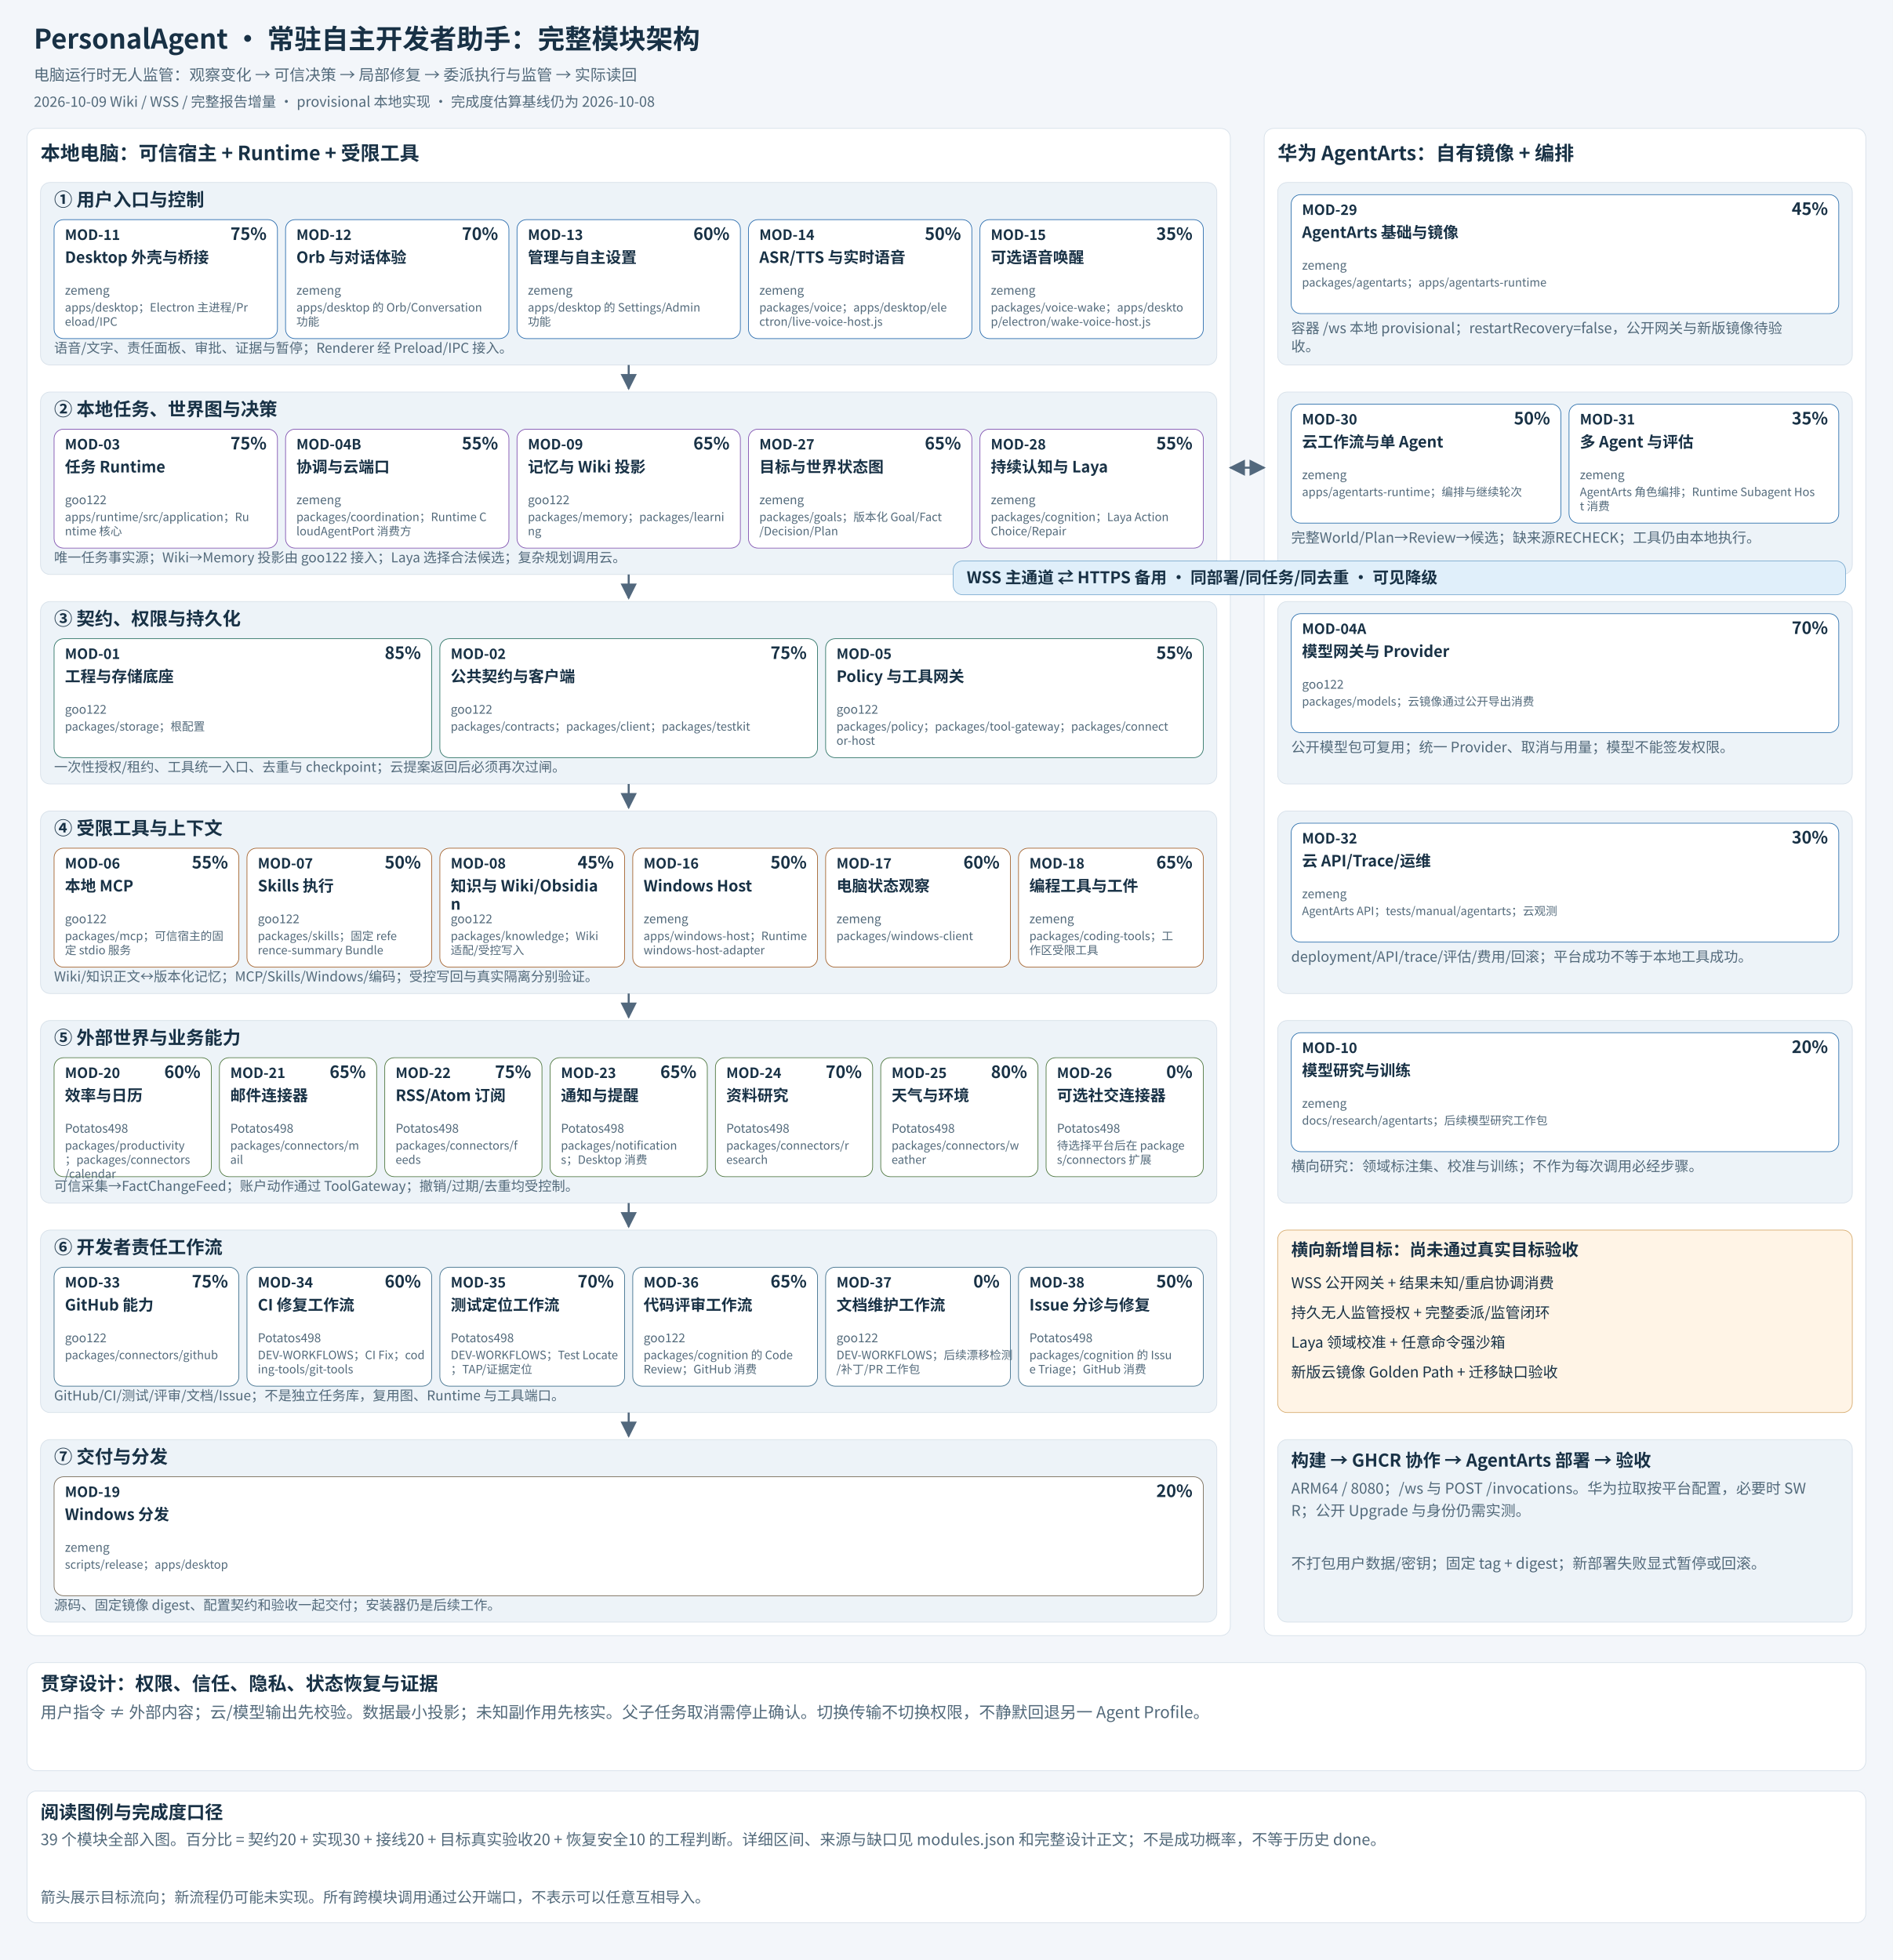
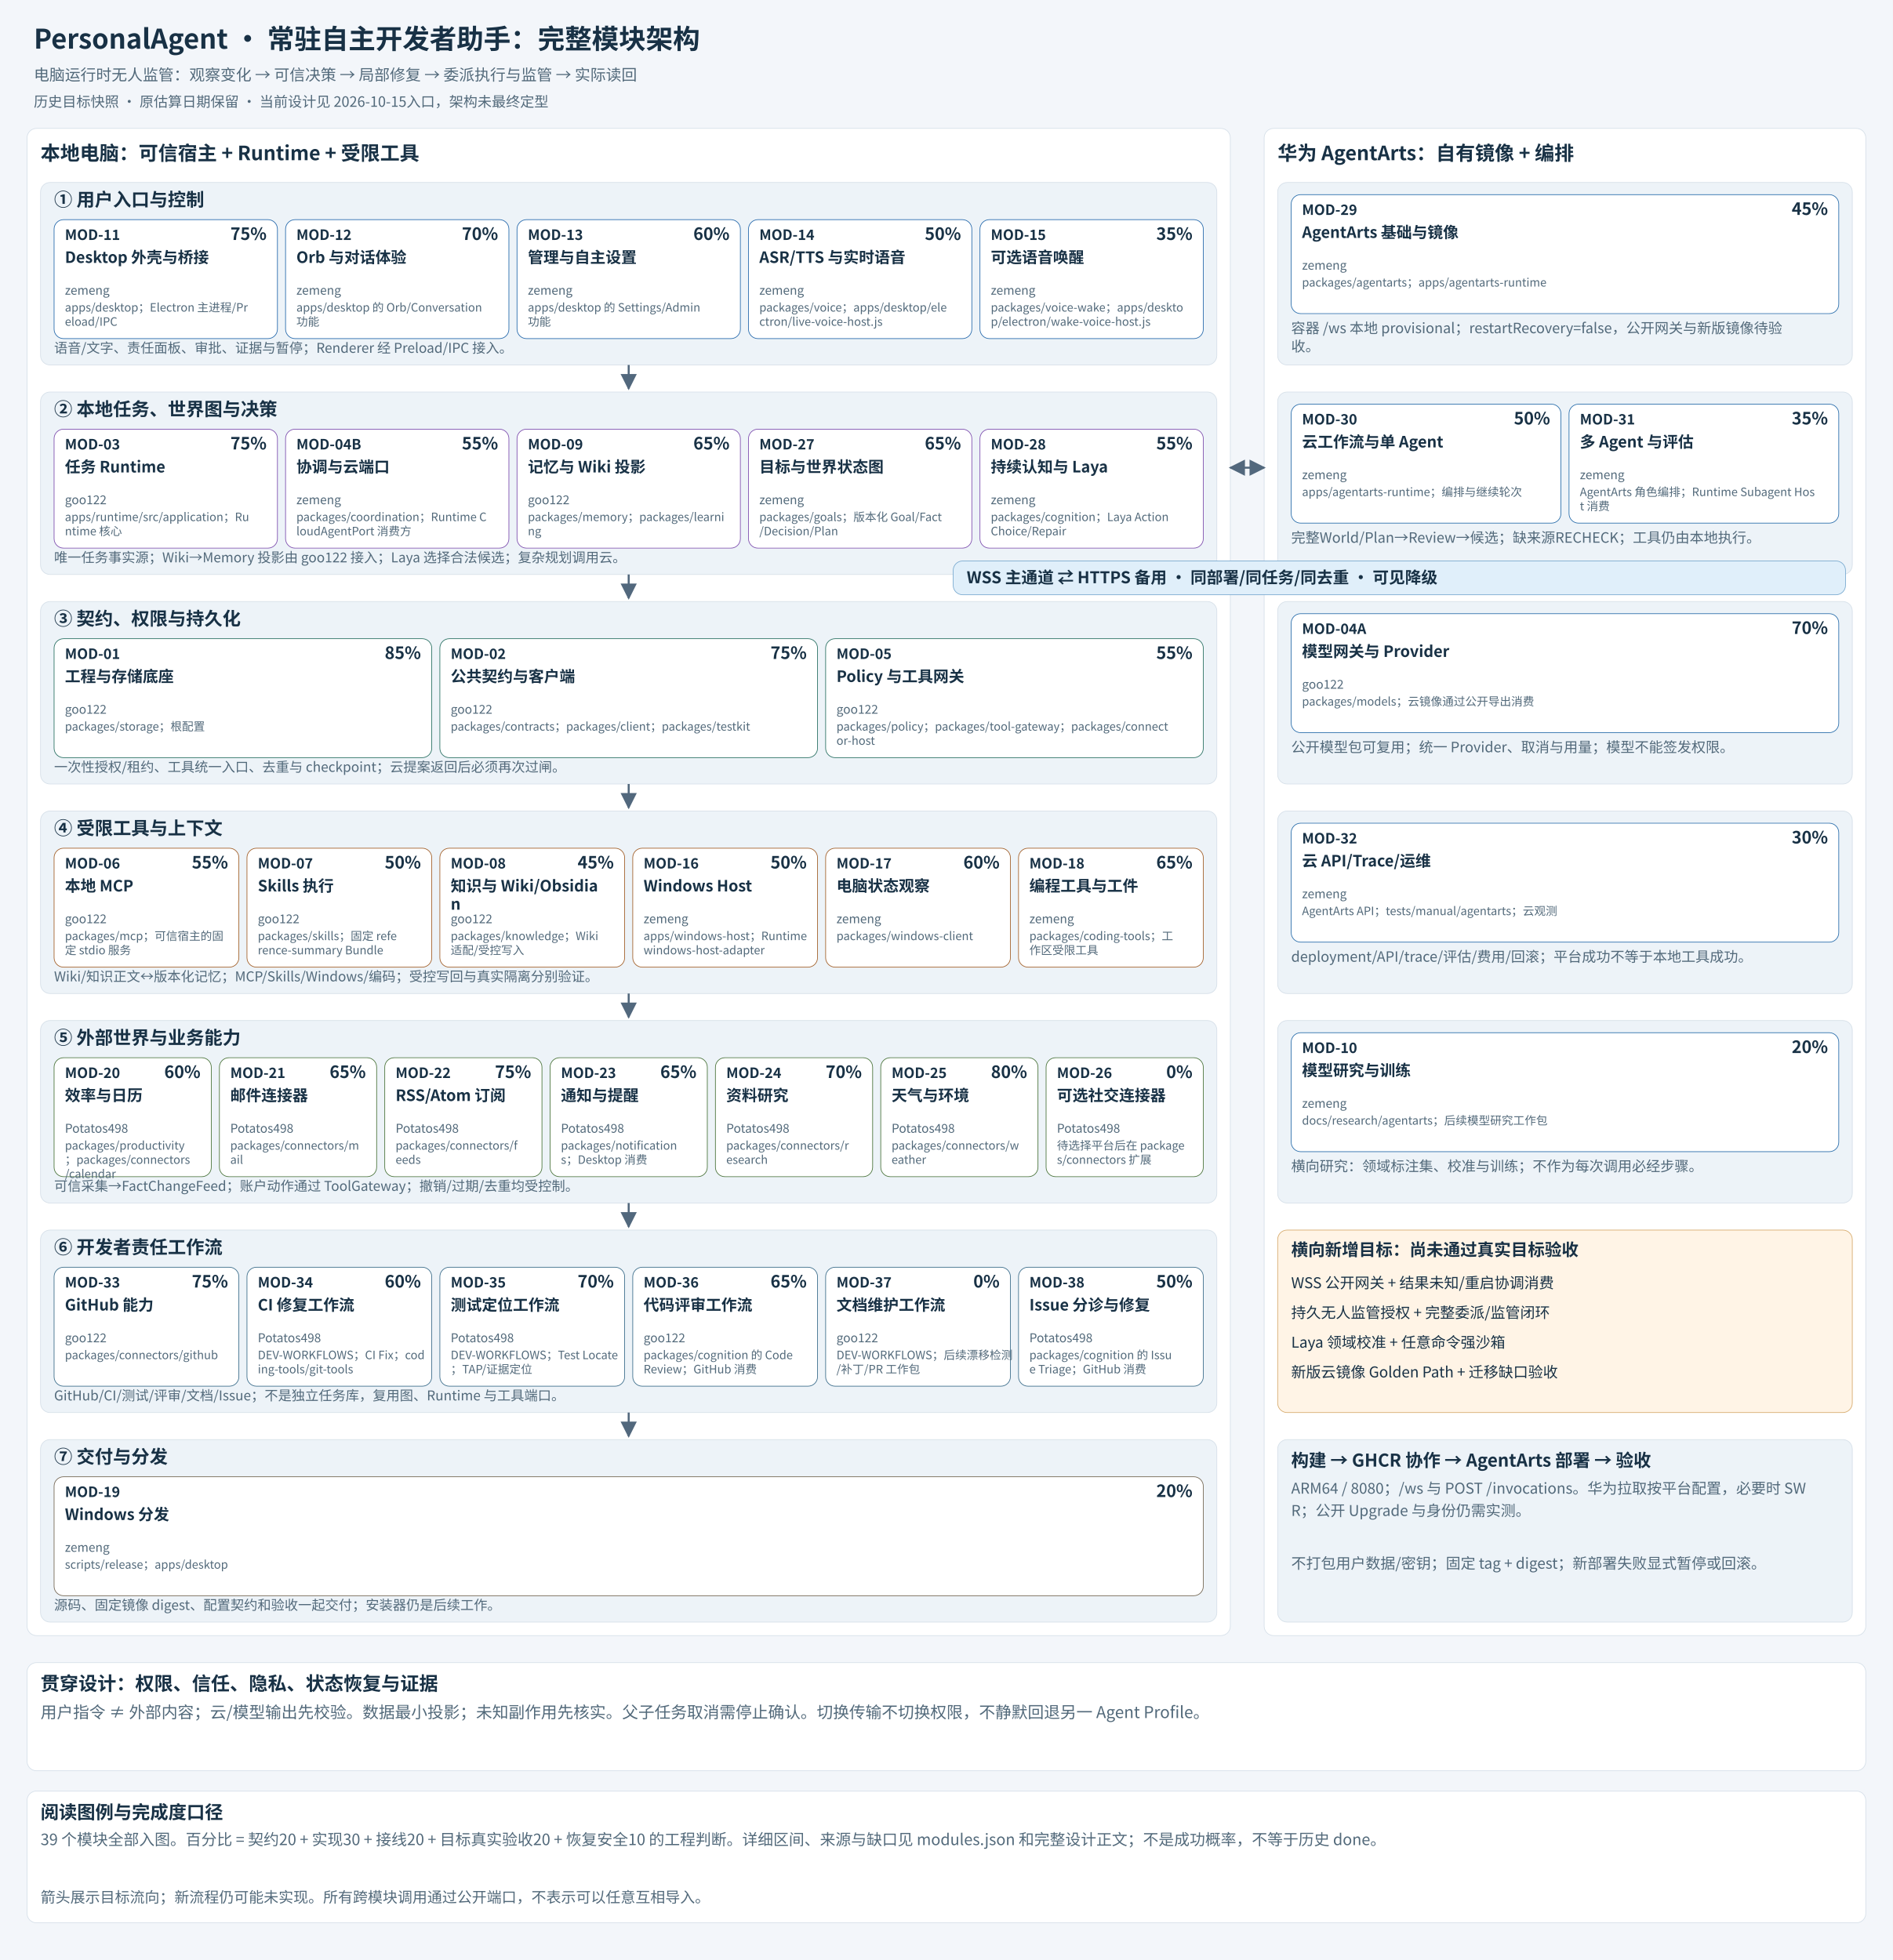
<svg xmlns="http://www.w3.org/2000/svg" width="2800" height="2900" viewBox="0 0 2800 2900" role="img" aria-labelledby="title desc">
  <defs>
    <marker id="arrow" viewBox="0 0 10 10" refX="9" refY="5" markerWidth="8" markerHeight="8" orient="auto-start-reverse">
      <path d="M 0 0 L 10 5 L 0 10 z" fill="#52687d" />
    </marker>
  </defs>
  <style>text{font-family:"Microsoft YaHei","Noto Sans CJK SC",sans-serif;fill:#183145} .muted{fill:#52697a} .white{fill:white} .strong{font-weight:700}</style>
  <rect x="0" y="0" width="2800" height="2900" rx="0" fill="#f3f6fa" stroke="none" />
  <text x="50" y="72" font-size="40" class="strong" text-anchor="start">PersonalAgent · 常驻自主开发者助手：完整模块架构</text>
  <text x="50" y="119" font-size="23" class="muted" text-anchor="start">电脑运行时无人监管：观察变化 → 可信决策 → 局部修复 → 委派执行与监管 → 实际读回</text>
-   <text x="50" y="158" font-size="21" class="muted" text-anchor="start">2026-10-09 Wiki / WSS / 完整报告增量 · provisional 本地实现 · 完成度估算基线仍为 2026-10-08</text>
+   <a href="../CURRENT_DESIGN_20261015.md" id="history-design-notice-20261015">
+     <text x="50" y="158" font-size="21" class="muted" text-anchor="start">历史目标快照 · 原估算日期保留 · 当前设计见 2026-10-15入口，架构未最终定型</text>
+   </a>
  <rect x="40" y="190" width="1780" height="2230" rx="14" fill="#fff" stroke="#d5dfe8" />
  <rect x="1870" y="190" width="890" height="2230" rx="14" fill="#fff" stroke="#d5dfe8" />
  <text x="60" y="237" font-size="29" class="strong" text-anchor="start">本地电脑：可信宿主 + Runtime + 受限工具</text>
  <text x="1890" y="237" font-size="29" class="strong" text-anchor="start">华为 AgentArts：自有镜像 + 编排</text>
  <rect x="60" y="270" width="1740" height="270" rx="14" fill="#edf3f8" stroke="#d5dfe8" />
  <text x="80" y="305" font-size="27" class="strong" text-anchor="start">① 用户入口与控制</text>
  <g data-module="MOD-11">
    <rect x="80.0" y="325" width="330.4" height="176" rx="14" fill="#fff" stroke="#2468ab" />
    <text x="96.0" y="355" font-size="21" class="strong" text-anchor="start">MOD-11</text>
    <text x="394.4" y="355" font-size="25" class="strong" text-anchor="end">75%</text>
    <text x="96.0" y="389" font-size="23" class="strong" text-anchor="start">Desktop 外壳与桥接</text>
    <text x="96.0" y="436" font-size="18" class="muted" text-anchor="start">zemeng</text>
    <text x="96.0" y="461" font-size="17" class="muted" text-anchor="start">apps/desktop；Electron 主进程/Pr</text>
    <text x="96.0" y="482" font-size="17" class="muted" text-anchor="start">eload/IPC</text>
  </g>
  <g data-module="MOD-12">
    <rect x="422.4" y="325" width="330.4" height="176" rx="14" fill="#fff" stroke="#2468ab" />
    <text x="438.4" y="355" font-size="21" class="strong" text-anchor="start">MOD-12</text>
    <text x="736.8" y="355" font-size="25" class="strong" text-anchor="end">70%</text>
    <text x="438.4" y="389" font-size="23" class="strong" text-anchor="start">Orb 与对话体验</text>
    <text x="438.4" y="436" font-size="18" class="muted" text-anchor="start">zemeng</text>
    <text x="438.4" y="461" font-size="17" class="muted" text-anchor="start">apps/desktop 的 Orb/Conversation</text>
    <text x="438.4" y="482" font-size="17" class="muted" text-anchor="start"> 功能</text>
  </g>
  <g data-module="MOD-13">
    <rect x="764.8" y="325" width="330.4" height="176" rx="14" fill="#fff" stroke="#2468ab" />
    <text x="780.8" y="355" font-size="21" class="strong" text-anchor="start">MOD-13</text>
    <text x="1079.2" y="355" font-size="25" class="strong" text-anchor="end">60%</text>
    <text x="780.8" y="389" font-size="23" class="strong" text-anchor="start">管理与自主设置</text>
    <text x="780.8" y="436" font-size="18" class="muted" text-anchor="start">zemeng</text>
    <text x="780.8" y="461" font-size="17" class="muted" text-anchor="start">apps/desktop 的 Settings/Admin </text>
    <text x="780.8" y="482" font-size="17" class="muted" text-anchor="start">功能</text>
  </g>
  <g data-module="MOD-14">
    <rect x="1107.2" y="325" width="330.4" height="176" rx="14" fill="#fff" stroke="#2468ab" />
    <text x="1123.2" y="355" font-size="21" class="strong" text-anchor="start">MOD-14</text>
    <text x="1421.6" y="355" font-size="25" class="strong" text-anchor="end">50%</text>
    <text x="1123.2" y="389" font-size="23" class="strong" text-anchor="start">ASR/TTS 与实时语音</text>
    <text x="1123.2" y="436" font-size="18" class="muted" text-anchor="start">zemeng</text>
    <text x="1123.2" y="461" font-size="17" class="muted" text-anchor="start">packages/voice；apps/desktop/ele</text>
    <text x="1123.2" y="482" font-size="17" class="muted" text-anchor="start">ctron/live-voice-host.js</text>
  </g>
  <g data-module="MOD-15">
    <rect x="1449.6" y="325" width="330.4" height="176" rx="14" fill="#fff" stroke="#2468ab" />
    <text x="1465.6" y="355" font-size="21" class="strong" text-anchor="start">MOD-15</text>
    <text x="1764.0" y="355" font-size="25" class="strong" text-anchor="end">35%</text>
    <text x="1465.6" y="389" font-size="23" class="strong" text-anchor="start">可选语音唤醒</text>
    <text x="1465.6" y="436" font-size="18" class="muted" text-anchor="start">zemeng</text>
    <text x="1465.6" y="461" font-size="17" class="muted" text-anchor="start">packages/voice-wake；apps/deskto</text>
    <text x="1465.6" y="482" font-size="17" class="muted" text-anchor="start">p/electron/wake-voice-host.js</text>
  </g>
  <text x="80" y="522" font-size="20" class="muted" text-anchor="start">语音/文字、责任面板、审批、证据与暂停；Renderer 经 Preload/IPC 接入。</text>
  <rect x="60" y="580" width="1740" height="270" rx="14" fill="#edf3f8" stroke="#d5dfe8" />
  <text x="80" y="615" font-size="27" class="strong" text-anchor="start">② 本地任务、世界图与决策</text>
  <g data-module="MOD-03">
    <rect x="80.0" y="635" width="330.4" height="176" rx="14" fill="#fff" stroke="#7c4cad" />
    <text x="96.0" y="665" font-size="21" class="strong" text-anchor="start">MOD-03</text>
    <text x="394.4" y="665" font-size="25" class="strong" text-anchor="end">75%</text>
    <text x="96.0" y="699" font-size="23" class="strong" text-anchor="start">任务 Runtime</text>
    <text x="96.0" y="746" font-size="18" class="muted" text-anchor="start">goo122</text>
    <text x="96.0" y="771" font-size="17" class="muted" text-anchor="start">apps/runtime/src/application；Ru</text>
    <text x="96.0" y="792" font-size="17" class="muted" text-anchor="start">ntime 核心</text>
  </g>
  <g data-module="MOD-04B">
    <rect x="422.4" y="635" width="330.4" height="176" rx="14" fill="#fff" stroke="#7c4cad" />
    <text x="438.4" y="665" font-size="21" class="strong" text-anchor="start">MOD-04B</text>
    <text x="736.8" y="665" font-size="25" class="strong" text-anchor="end">55%</text>
    <text x="438.4" y="699" font-size="23" class="strong" text-anchor="start">协调与云端口</text>
    <text x="438.4" y="746" font-size="18" class="muted" text-anchor="start">zemeng</text>
    <text x="438.4" y="771" font-size="17" class="muted" text-anchor="start">packages/coordination；Runtime C</text>
    <text x="438.4" y="792" font-size="17" class="muted" text-anchor="start">loudAgentPort 消费方</text>
  </g>
  <g data-module="MOD-09">
    <rect x="764.8" y="635" width="330.4" height="176" rx="14" fill="#fff" stroke="#7c4cad" />
    <text x="780.8" y="665" font-size="21" class="strong" text-anchor="start">MOD-09</text>
    <text x="1079.2" y="665" font-size="25" class="strong" text-anchor="end">65%</text>
    <text x="780.8" y="699" font-size="23" class="strong" text-anchor="start">记忆与 Wiki 投影</text>
    <text x="780.8" y="746" font-size="18" class="muted" text-anchor="start">goo122</text>
    <text x="780.8" y="771" font-size="17" class="muted" text-anchor="start">packages/memory；packages/learni</text>
    <text x="780.8" y="792" font-size="17" class="muted" text-anchor="start">ng</text>
  </g>
  <g data-module="MOD-27">
    <rect x="1107.2" y="635" width="330.4" height="176" rx="14" fill="#fff" stroke="#7c4cad" />
    <text x="1123.2" y="665" font-size="21" class="strong" text-anchor="start">MOD-27</text>
    <text x="1421.6" y="665" font-size="25" class="strong" text-anchor="end">65%</text>
    <text x="1123.2" y="699" font-size="23" class="strong" text-anchor="start">目标与世界状态图</text>
    <text x="1123.2" y="746" font-size="18" class="muted" text-anchor="start">zemeng</text>
    <text x="1123.2" y="771" font-size="17" class="muted" text-anchor="start">packages/goals；版本化 Goal/Fact</text>
    <text x="1123.2" y="792" font-size="17" class="muted" text-anchor="start">/Decision/Plan</text>
  </g>
  <g data-module="MOD-28">
    <rect x="1449.6" y="635" width="330.4" height="176" rx="14" fill="#fff" stroke="#7c4cad" />
    <text x="1465.6" y="665" font-size="21" class="strong" text-anchor="start">MOD-28</text>
    <text x="1764.0" y="665" font-size="25" class="strong" text-anchor="end">55%</text>
    <text x="1465.6" y="699" font-size="23" class="strong" text-anchor="start">持续认知与 Laya</text>
    <text x="1465.6" y="746" font-size="18" class="muted" text-anchor="start">zemeng</text>
    <text x="1465.6" y="771" font-size="17" class="muted" text-anchor="start">packages/cognition；Laya Action </text>
    <text x="1465.6" y="792" font-size="17" class="muted" text-anchor="start">Choice/Repair</text>
  </g>
  <text x="80" y="832" font-size="20" class="muted" text-anchor="start">唯一任务事实源；Wiki→Memory 投影由 goo122 接入；Laya 选择合法候选；复杂规划调用云。</text>
  <rect x="60" y="890" width="1740" height="270" rx="14" fill="#edf3f8" stroke="#d5dfe8" />
  <text x="80" y="925" font-size="27" class="strong" text-anchor="start">③ 契约、权限与持久化</text>
  <g data-module="MOD-01">
    <rect x="80.0" y="945" width="558.667" height="176" rx="14" fill="#fff" stroke="#276f61" />
    <text x="96.0" y="975" font-size="21" class="strong" text-anchor="start">MOD-01</text>
    <text x="622.667" y="975" font-size="25" class="strong" text-anchor="end">85%</text>
    <text x="96.0" y="1009" font-size="23" class="strong" text-anchor="start">工程与存储底座</text>
    <text x="96.0" y="1056" font-size="18" class="muted" text-anchor="start">goo122</text>
    <text x="96.0" y="1081" font-size="17" class="muted" text-anchor="start">packages/storage；根配置</text>
  </g>
  <g data-module="MOD-02">
    <rect x="650.667" y="945" width="558.667" height="176" rx="14" fill="#fff" stroke="#276f61" />
    <text x="666.667" y="975" font-size="21" class="strong" text-anchor="start">MOD-02</text>
    <text x="1193.333" y="975" font-size="25" class="strong" text-anchor="end">75%</text>
    <text x="666.667" y="1009" font-size="23" class="strong" text-anchor="start">公共契约与客户端</text>
    <text x="666.667" y="1056" font-size="18" class="muted" text-anchor="start">goo122</text>
    <text x="666.667" y="1081" font-size="17" class="muted" text-anchor="start">packages/contracts；packages/client；packages/testkit</text>
  </g>
  <g data-module="MOD-05">
    <rect x="1221.333" y="945" width="558.667" height="176" rx="14" fill="#fff" stroke="#276f61" />
    <text x="1237.333" y="975" font-size="21" class="strong" text-anchor="start">MOD-05</text>
    <text x="1764.0" y="975" font-size="25" class="strong" text-anchor="end">55%</text>
    <text x="1237.333" y="1009" font-size="23" class="strong" text-anchor="start">Policy 与工具网关</text>
    <text x="1237.333" y="1056" font-size="18" class="muted" text-anchor="start">goo122</text>
    <text x="1237.333" y="1081" font-size="17" class="muted" text-anchor="start">packages/policy；packages/tool-gateway；packages/connect</text>
    <text x="1237.333" y="1102" font-size="17" class="muted" text-anchor="start">or-host</text>
  </g>
  <text x="80" y="1142" font-size="20" class="muted" text-anchor="start">一次性授权/租约、工具统一入口、去重与 checkpoint；云提案返回后必须再次过闸。</text>
  <rect x="60" y="1200" width="1740" height="270" rx="14" fill="#edf3f8" stroke="#d5dfe8" />
  <text x="80" y="1235" font-size="27" class="strong" text-anchor="start">④ 受限工具与上下文</text>
  <g data-module="MOD-06">
    <rect x="80.0" y="1255" width="273.333" height="176" rx="14" fill="#fff" stroke="#a15e27" />
    <text x="96.0" y="1285" font-size="21" class="strong" text-anchor="start">MOD-06</text>
    <text x="337.333" y="1285" font-size="25" class="strong" text-anchor="end">55%</text>
    <text x="96.0" y="1319" font-size="23" class="strong" text-anchor="start">本地 MCP</text>
    <text x="96.0" y="1366" font-size="18" class="muted" text-anchor="start">goo122</text>
    <text x="96.0" y="1391" font-size="17" class="muted" text-anchor="start">packages/mcp；可信宿主的固</text>
    <text x="96.0" y="1412" font-size="17" class="muted" text-anchor="start">定 stdio 服务</text>
  </g>
  <g data-module="MOD-07">
    <rect x="365.333" y="1255" width="273.333" height="176" rx="14" fill="#fff" stroke="#a15e27" />
    <text x="381.333" y="1285" font-size="21" class="strong" text-anchor="start">MOD-07</text>
    <text x="622.667" y="1285" font-size="25" class="strong" text-anchor="end">50%</text>
    <text x="381.333" y="1319" font-size="23" class="strong" text-anchor="start">Skills 执行</text>
    <text x="381.333" y="1366" font-size="18" class="muted" text-anchor="start">goo122</text>
    <text x="381.333" y="1391" font-size="17" class="muted" text-anchor="start">packages/skills；固定 refe</text>
    <text x="381.333" y="1412" font-size="17" class="muted" text-anchor="start">rence-summary Bundle</text>
  </g>
  <g data-module="MOD-08">
    <rect x="650.667" y="1255" width="273.333" height="176" rx="14" fill="#fff" stroke="#a15e27" />
    <text x="666.667" y="1285" font-size="21" class="strong" text-anchor="start">MOD-08</text>
    <text x="908.0" y="1285" font-size="25" class="strong" text-anchor="end">45%</text>
    <text x="666.667" y="1319" font-size="23" class="strong" text-anchor="start">知识与 Wiki/Obsidia</text>
    <text x="666.667" y="1346" font-size="23" class="strong" text-anchor="start">n</text>
    <text x="666.667" y="1366" font-size="18" class="muted" text-anchor="start">goo122</text>
    <text x="666.667" y="1391" font-size="17" class="muted" text-anchor="start">packages/knowledge；Wiki </text>
    <text x="666.667" y="1412" font-size="17" class="muted" text-anchor="start">适配/受控写入</text>
  </g>
  <g data-module="MOD-16">
    <rect x="936.0" y="1255" width="273.333" height="176" rx="14" fill="#fff" stroke="#a15e27" />
    <text x="952.0" y="1285" font-size="21" class="strong" text-anchor="start">MOD-16</text>
    <text x="1193.333" y="1285" font-size="25" class="strong" text-anchor="end">50%</text>
    <text x="952.0" y="1319" font-size="23" class="strong" text-anchor="start">Windows Host</text>
    <text x="952.0" y="1366" font-size="18" class="muted" text-anchor="start">zemeng</text>
    <text x="952.0" y="1391" font-size="17" class="muted" text-anchor="start">apps/windows-host；Runtime</text>
    <text x="952.0" y="1412" font-size="17" class="muted" text-anchor="start"> windows-host-adapter</text>
  </g>
  <g data-module="MOD-17">
    <rect x="1221.333" y="1255" width="273.333" height="176" rx="14" fill="#fff" stroke="#a15e27" />
    <text x="1237.333" y="1285" font-size="21" class="strong" text-anchor="start">MOD-17</text>
    <text x="1478.667" y="1285" font-size="25" class="strong" text-anchor="end">60%</text>
    <text x="1237.333" y="1319" font-size="23" class="strong" text-anchor="start">电脑状态观察</text>
    <text x="1237.333" y="1366" font-size="18" class="muted" text-anchor="start">zemeng</text>
    <text x="1237.333" y="1391" font-size="17" class="muted" text-anchor="start">packages/windows-client</text>
  </g>
  <g data-module="MOD-18">
    <rect x="1506.667" y="1255" width="273.333" height="176" rx="14" fill="#fff" stroke="#a15e27" />
    <text x="1522.667" y="1285" font-size="21" class="strong" text-anchor="start">MOD-18</text>
    <text x="1764" y="1285" font-size="25" class="strong" text-anchor="end">65%</text>
    <text x="1522.667" y="1319" font-size="23" class="strong" text-anchor="start">编程工具与工件</text>
    <text x="1522.667" y="1366" font-size="18" class="muted" text-anchor="start">zemeng</text>
    <text x="1522.667" y="1391" font-size="17" class="muted" text-anchor="start">packages/coding-tools；工</text>
    <text x="1522.667" y="1412" font-size="17" class="muted" text-anchor="start">作区受限工具</text>
  </g>
  <text x="80" y="1452" font-size="20" class="muted" text-anchor="start">Wiki/知识正文↔版本化记忆；MCP/Skills/Windows/编码；受控写回与真实隔离分别验证。</text>
  <rect x="60" y="1510" width="1740" height="270" rx="14" fill="#edf3f8" stroke="#d5dfe8" />
  <text x="80" y="1545" font-size="27" class="strong" text-anchor="start">⑤ 外部世界与业务能力</text>
  <g data-module="MOD-20">
    <rect x="80.0" y="1565" width="232.571" height="176" rx="14" fill="#fff" stroke="#487238" />
    <text x="96.0" y="1595" font-size="21" class="strong" text-anchor="start">MOD-20</text>
    <text x="296.571" y="1595" font-size="25" class="strong" text-anchor="end">60%</text>
    <text x="96.0" y="1629" font-size="23" class="strong" text-anchor="start">效率与日历</text>
    <text x="96.0" y="1676" font-size="18" class="muted" text-anchor="start">Potatos498</text>
    <text x="96.0" y="1701" font-size="17" class="muted" text-anchor="start">packages/productivity</text>
    <text x="96.0" y="1722" font-size="17" class="muted" text-anchor="start">；packages/connectors</text>
    <text x="96.0" y="1743" font-size="17" class="muted" text-anchor="start">/calendar</text>
  </g>
  <g data-module="MOD-21">
    <rect x="324.571" y="1565" width="232.571" height="176" rx="14" fill="#fff" stroke="#487238" />
    <text x="340.571" y="1595" font-size="21" class="strong" text-anchor="start">MOD-21</text>
    <text x="541.143" y="1595" font-size="25" class="strong" text-anchor="end">65%</text>
    <text x="340.571" y="1629" font-size="23" class="strong" text-anchor="start">邮件连接器</text>
    <text x="340.571" y="1676" font-size="18" class="muted" text-anchor="start">Potatos498</text>
    <text x="340.571" y="1701" font-size="17" class="muted" text-anchor="start">packages/connectors/m</text>
    <text x="340.571" y="1722" font-size="17" class="muted" text-anchor="start">ail</text>
  </g>
  <g data-module="MOD-22">
    <rect x="569.143" y="1565" width="232.571" height="176" rx="14" fill="#fff" stroke="#487238" />
    <text x="585.143" y="1595" font-size="21" class="strong" text-anchor="start">MOD-22</text>
    <text x="785.714" y="1595" font-size="25" class="strong" text-anchor="end">75%</text>
    <text x="585.143" y="1629" font-size="23" class="strong" text-anchor="start">RSS/Atom 订阅</text>
    <text x="585.143" y="1676" font-size="18" class="muted" text-anchor="start">Potatos498</text>
    <text x="585.143" y="1701" font-size="17" class="muted" text-anchor="start">packages/connectors/f</text>
    <text x="585.143" y="1722" font-size="17" class="muted" text-anchor="start">eeds</text>
  </g>
  <g data-module="MOD-23">
    <rect x="813.714" y="1565" width="232.571" height="176" rx="14" fill="#fff" stroke="#487238" />
    <text x="829.714" y="1595" font-size="21" class="strong" text-anchor="start">MOD-23</text>
    <text x="1030.286" y="1595" font-size="25" class="strong" text-anchor="end">65%</text>
    <text x="829.714" y="1629" font-size="23" class="strong" text-anchor="start">通知与提醒</text>
    <text x="829.714" y="1676" font-size="18" class="muted" text-anchor="start">Potatos498</text>
    <text x="829.714" y="1701" font-size="17" class="muted" text-anchor="start">packages/notification</text>
    <text x="829.714" y="1722" font-size="17" class="muted" text-anchor="start">s；Desktop 消费</text>
  </g>
  <g data-module="MOD-24">
    <rect x="1058.286" y="1565" width="232.571" height="176" rx="14" fill="#fff" stroke="#487238" />
    <text x="1074.286" y="1595" font-size="21" class="strong" text-anchor="start">MOD-24</text>
    <text x="1274.857" y="1595" font-size="25" class="strong" text-anchor="end">70%</text>
    <text x="1074.286" y="1629" font-size="23" class="strong" text-anchor="start">资料研究</text>
    <text x="1074.286" y="1676" font-size="18" class="muted" text-anchor="start">Potatos498</text>
    <text x="1074.286" y="1701" font-size="17" class="muted" text-anchor="start">packages/connectors/r</text>
    <text x="1074.286" y="1722" font-size="17" class="muted" text-anchor="start">esearch</text>
  </g>
  <g data-module="MOD-25">
    <rect x="1302.857" y="1565" width="232.571" height="176" rx="14" fill="#fff" stroke="#487238" />
    <text x="1318.857" y="1595" font-size="21" class="strong" text-anchor="start">MOD-25</text>
    <text x="1519.429" y="1595" font-size="25" class="strong" text-anchor="end">80%</text>
    <text x="1318.857" y="1629" font-size="23" class="strong" text-anchor="start">天气与环境</text>
    <text x="1318.857" y="1676" font-size="18" class="muted" text-anchor="start">Potatos498</text>
    <text x="1318.857" y="1701" font-size="17" class="muted" text-anchor="start">packages/connectors/w</text>
    <text x="1318.857" y="1722" font-size="17" class="muted" text-anchor="start">eather</text>
  </g>
  <g data-module="MOD-26">
    <rect x="1547.429" y="1565" width="232.571" height="176" rx="14" fill="#fff" stroke="#487238" />
    <text x="1563.429" y="1595" font-size="21" class="strong" text-anchor="start">MOD-26</text>
    <text x="1764" y="1595" font-size="25" class="strong" text-anchor="end">0%</text>
    <text x="1563.429" y="1629" font-size="23" class="strong" text-anchor="start">可选社交连接器</text>
    <text x="1563.429" y="1676" font-size="18" class="muted" text-anchor="start">Potatos498</text>
    <text x="1563.429" y="1701" font-size="17" class="muted" text-anchor="start">待选择平台后在 package</text>
    <text x="1563.429" y="1722" font-size="17" class="muted" text-anchor="start">s/connectors 扩展</text>
  </g>
  <text x="80" y="1762" font-size="20" class="muted" text-anchor="start">可信采集→FactChangeFeed；账户动作通过 ToolGateway；撤销/过期/去重均受控制。</text>
  <rect x="60" y="1820" width="1740" height="270" rx="14" fill="#edf3f8" stroke="#d5dfe8" />
  <text x="80" y="1855" font-size="27" class="strong" text-anchor="start">⑥ 开发者责任工作流</text>
  <g data-module="MOD-33">
    <rect x="80.0" y="1875" width="273.333" height="176" rx="14" fill="#fff" stroke="#396b89" />
    <text x="96.0" y="1905" font-size="21" class="strong" text-anchor="start">MOD-33</text>
    <text x="337.333" y="1905" font-size="25" class="strong" text-anchor="end">75%</text>
    <text x="96.0" y="1939" font-size="23" class="strong" text-anchor="start">GitHub 能力</text>
    <text x="96.0" y="1986" font-size="18" class="muted" text-anchor="start">goo122</text>
    <text x="96.0" y="2011" font-size="17" class="muted" text-anchor="start">packages/connectors/github</text>
  </g>
  <g data-module="MOD-34">
    <rect x="365.333" y="1875" width="273.333" height="176" rx="14" fill="#fff" stroke="#396b89" />
    <text x="381.333" y="1905" font-size="21" class="strong" text-anchor="start">MOD-34</text>
    <text x="622.667" y="1905" font-size="25" class="strong" text-anchor="end">60%</text>
    <text x="381.333" y="1939" font-size="23" class="strong" text-anchor="start">CI 修复工作流</text>
    <text x="381.333" y="1986" font-size="18" class="muted" text-anchor="start">Potatos498</text>
    <text x="381.333" y="2011" font-size="17" class="muted" text-anchor="start">DEV-WORKFLOWS；CI Fix；cod</text>
    <text x="381.333" y="2032" font-size="17" class="muted" text-anchor="start">ing-tools/git-tools</text>
  </g>
  <g data-module="MOD-35">
    <rect x="650.667" y="1875" width="273.333" height="176" rx="14" fill="#fff" stroke="#396b89" />
    <text x="666.667" y="1905" font-size="21" class="strong" text-anchor="start">MOD-35</text>
    <text x="908.0" y="1905" font-size="25" class="strong" text-anchor="end">70%</text>
    <text x="666.667" y="1939" font-size="23" class="strong" text-anchor="start">测试定位工作流</text>
    <text x="666.667" y="1986" font-size="18" class="muted" text-anchor="start">Potatos498</text>
    <text x="666.667" y="2011" font-size="17" class="muted" text-anchor="start">DEV-WORKFLOWS；Test Locate</text>
    <text x="666.667" y="2032" font-size="17" class="muted" text-anchor="start">；TAP/证据定位</text>
  </g>
  <g data-module="MOD-36">
    <rect x="936.0" y="1875" width="273.333" height="176" rx="14" fill="#fff" stroke="#396b89" />
    <text x="952.0" y="1905" font-size="21" class="strong" text-anchor="start">MOD-36</text>
    <text x="1193.333" y="1905" font-size="25" class="strong" text-anchor="end">65%</text>
    <text x="952.0" y="1939" font-size="23" class="strong" text-anchor="start">代码评审工作流</text>
    <text x="952.0" y="1986" font-size="18" class="muted" text-anchor="start">goo122</text>
    <text x="952.0" y="2011" font-size="17" class="muted" text-anchor="start">packages/cognition 的 Code</text>
    <text x="952.0" y="2032" font-size="17" class="muted" text-anchor="start"> Review；GitHub 消费</text>
  </g>
  <g data-module="MOD-37">
    <rect x="1221.333" y="1875" width="273.333" height="176" rx="14" fill="#fff" stroke="#396b89" />
    <text x="1237.333" y="1905" font-size="21" class="strong" text-anchor="start">MOD-37</text>
    <text x="1478.667" y="1905" font-size="25" class="strong" text-anchor="end">0%</text>
    <text x="1237.333" y="1939" font-size="23" class="strong" text-anchor="start">文档维护工作流</text>
    <text x="1237.333" y="1986" font-size="18" class="muted" text-anchor="start">goo122</text>
    <text x="1237.333" y="2011" font-size="17" class="muted" text-anchor="start">DEV-WORKFLOWS；后续漂移检测</text>
    <text x="1237.333" y="2032" font-size="17" class="muted" text-anchor="start">/补丁/PR 工作包</text>
  </g>
  <g data-module="MOD-38">
    <rect x="1506.667" y="1875" width="273.333" height="176" rx="14" fill="#fff" stroke="#396b89" />
    <text x="1522.667" y="1905" font-size="21" class="strong" text-anchor="start">MOD-38</text>
    <text x="1764" y="1905" font-size="25" class="strong" text-anchor="end">50%</text>
    <text x="1522.667" y="1939" font-size="23" class="strong" text-anchor="start">Issue 分诊与修复</text>
    <text x="1522.667" y="1986" font-size="18" class="muted" text-anchor="start">Potatos498</text>
    <text x="1522.667" y="2011" font-size="17" class="muted" text-anchor="start">packages/cognition 的 Issu</text>
    <text x="1522.667" y="2032" font-size="17" class="muted" text-anchor="start">e Triage；GitHub 消费</text>
  </g>
  <text x="80" y="2072" font-size="20" class="muted" text-anchor="start">GitHub/CI/测试/评审/文档/Issue；不是独立任务库，复用图、Runtime 与工具端口。</text>
  <rect x="60" y="2130" width="1740" height="270" rx="14" fill="#edf3f8" stroke="#d5dfe8" />
  <text x="80" y="2165" font-size="27" class="strong" text-anchor="start">⑦ 交付与分发</text>
  <g data-module="MOD-19">
    <rect x="80.0" y="2185" width="1700.0" height="176" rx="14" fill="#fff" stroke="#726551" />
    <text x="96.0" y="2215" font-size="21" class="strong" text-anchor="start">MOD-19</text>
    <text x="1764.0" y="2215" font-size="25" class="strong" text-anchor="end">20%</text>
    <text x="96.0" y="2249" font-size="23" class="strong" text-anchor="start">Windows 分发</text>
    <text x="96.0" y="2296" font-size="18" class="muted" text-anchor="start">zemeng</text>
    <text x="96.0" y="2321" font-size="17" class="muted" text-anchor="start">scripts/release；apps/desktop</text>
  </g>
  <text x="80" y="2382" font-size="20" class="muted" text-anchor="start">源码、固定镜像 digest、配置契约和验收一起交付；安装器仍是后续工作。</text>
  <path d="M930,540 L930,575" fill="none" stroke="#52687d" stroke-width="3" marker-end="url(#arrow)" />
  <path d="M930,850 L930,885" fill="none" stroke="#52687d" stroke-width="3" marker-end="url(#arrow)" />
  <path d="M930,1160 L930,1195" fill="none" stroke="#52687d" stroke-width="3" marker-end="url(#arrow)" />
  <path d="M930,1470 L930,1505" fill="none" stroke="#52687d" stroke-width="3" marker-end="url(#arrow)" />
  <path d="M930,1780 L930,1815" fill="none" stroke="#52687d" stroke-width="3" marker-end="url(#arrow)" />
  <path d="M930,2090 L930,2125" fill="none" stroke="#52687d" stroke-width="3" marker-end="url(#arrow)" />
  <rect x="1890" y="270" width="850" height="270" rx="14" fill="#edf3f8" stroke="#d5dfe8" />
  <g data-module="MOD-29">
    <rect x="1910" y="288" width="810" height="176" rx="14" fill="#fff" stroke="#276caa" />
    <text x="1926" y="318" font-size="21" class="strong" text-anchor="start">MOD-29</text>
    <text x="2704" y="318" font-size="25" class="strong" text-anchor="end">45%</text>
    <text x="1926" y="352" font-size="23" class="strong" text-anchor="start">AgentArts 基础与镜像</text>
    <text x="1926" y="399" font-size="18" class="muted" text-anchor="start">zemeng</text>
    <text x="1926" y="424" font-size="17" class="muted" text-anchor="start">packages/agentarts；apps/agentarts-runtime</text>
  </g>
  <text x="1910" y="493" font-size="21" class="muted" text-anchor="start">容器 /ws 本地 provisional；restartRecovery=false，公开网关与新版镜像待验</text>
  <text x="1910" y="520" font-size="21" class="muted" text-anchor="start">收。</text>
  <rect x="1890" y="890" width="850" height="270" rx="14" fill="#edf3f8" stroke="#d5dfe8" />
  <g data-module="MOD-04A">
    <rect x="1910" y="908" width="810" height="176" rx="14" fill="#fff" stroke="#276caa" />
    <text x="1926" y="938" font-size="21" class="strong" text-anchor="start">MOD-04A</text>
    <text x="2704" y="938" font-size="25" class="strong" text-anchor="end">70%</text>
    <text x="1926" y="972" font-size="23" class="strong" text-anchor="start">模型网关与 Provider</text>
    <text x="1926" y="1019" font-size="18" class="muted" text-anchor="start">goo122</text>
    <text x="1926" y="1044" font-size="17" class="muted" text-anchor="start">packages/models；云镜像通过公开导出消费</text>
  </g>
  <text x="1910" y="1113" font-size="21" class="muted" text-anchor="start">公开模型包可复用；统一 Provider、取消与用量；模型不能签发权限。</text>
  <rect x="1890" y="1200" width="850" height="270" rx="14" fill="#edf3f8" stroke="#d5dfe8" />
  <g data-module="MOD-32">
    <rect x="1910" y="1218" width="810" height="176" rx="14" fill="#fff" stroke="#276caa" />
    <text x="1926" y="1248" font-size="21" class="strong" text-anchor="start">MOD-32</text>
    <text x="2704" y="1248" font-size="25" class="strong" text-anchor="end">30%</text>
    <text x="1926" y="1282" font-size="23" class="strong" text-anchor="start">云 API/Trace/运维</text>
    <text x="1926" y="1329" font-size="18" class="muted" text-anchor="start">zemeng</text>
    <text x="1926" y="1354" font-size="17" class="muted" text-anchor="start">AgentArts API；tests/manual/agentarts；云观测</text>
  </g>
  <text x="1910" y="1423" font-size="21" class="muted" text-anchor="start">deployment/API/trace/评估/费用/回滚；平台成功不等于本地工具成功。</text>
  <rect x="1890" y="1510" width="850" height="270" rx="14" fill="#edf3f8" stroke="#d5dfe8" />
  <g data-module="MOD-10">
    <rect x="1910" y="1528" width="810" height="176" rx="14" fill="#fff" stroke="#276caa" />
    <text x="1926" y="1558" font-size="21" class="strong" text-anchor="start">MOD-10</text>
    <text x="2704" y="1558" font-size="25" class="strong" text-anchor="end">20%</text>
    <text x="1926" y="1592" font-size="23" class="strong" text-anchor="start">模型研究与训练</text>
    <text x="1926" y="1639" font-size="18" class="muted" text-anchor="start">zemeng</text>
    <text x="1926" y="1664" font-size="17" class="muted" text-anchor="start">docs/research/agentarts；后续模型研究工作包</text>
  </g>
  <text x="1910" y="1733" font-size="21" class="muted" text-anchor="start">横向研究：领域标注集、校准与训练；不作为每次调用必经步骤。</text>
  <rect x="1890" y="580" width="850" height="270" rx="14" fill="#edf3f8" stroke="#d5dfe8" />
  <g data-module="MOD-30">
    <rect x="1910" y="598" width="399" height="176" rx="14" fill="#fff" stroke="#276caa" />
    <text x="1926" y="628" font-size="21" class="strong" text-anchor="start">MOD-30</text>
    <text x="2293" y="628" font-size="25" class="strong" text-anchor="end">50%</text>
    <text x="1926" y="662" font-size="23" class="strong" text-anchor="start">云工作流与单 Agent</text>
    <text x="1926" y="709" font-size="18" class="muted" text-anchor="start">zemeng</text>
    <text x="1926" y="734" font-size="17" class="muted" text-anchor="start">apps/agentarts-runtime；编排与继续轮次</text>
  </g>
  <g data-module="MOD-31">
    <rect x="2321" y="598" width="399" height="176" rx="14" fill="#fff" stroke="#276caa" />
    <text x="2337" y="628" font-size="21" class="strong" text-anchor="start">MOD-31</text>
    <text x="2704" y="628" font-size="25" class="strong" text-anchor="end">35%</text>
    <text x="2337" y="662" font-size="23" class="strong" text-anchor="start">多 Agent 与评估</text>
    <text x="2337" y="709" font-size="18" class="muted" text-anchor="start">zemeng</text>
    <text x="2337" y="734" font-size="17" class="muted" text-anchor="start">AgentArts 角色编排；Runtime Subagent Hos</text>
    <text x="2337" y="755" font-size="17" class="muted" text-anchor="start">t 消费</text>
  </g>
  <text x="1910" y="803" font-size="21" class="muted" text-anchor="start">完整World/Plan→Review→候选；缺来源RECHECK；工具仍由本地执行。</text>
  <path d="M1820,692 L1870,692" fill="none" stroke="#52687d" stroke-width="3" marker-end="url(#arrow)" marker-start="url(#arrow)" />
  <rect x="1410" y="830" width="1320" height="50" rx="14" fill="#e0effa" stroke="#78a9cf" />
  <text x="1430" y="863" font-size="24" class="strong" text-anchor="start">WSS 主通道 ⇄ HTTPS 备用 · 同部署/同任务/同去重 · 可见降级</text>
  <rect x="1890" y="1820" width="850" height="270" rx="14" fill="#fff4e6" stroke="#d6aa6c" />
  <text x="1910" y="1858" font-size="25" class="strong" text-anchor="start">横向新增目标：尚未通过真实目标验收</text>
  <text x="1910" y="1906" font-size="22" class="" text-anchor="start">WSS 公开网关 + 结果未知/重启协调消费</text>
  <text x="1910" y="1950" font-size="22" class="" text-anchor="start">持久无人监管授权 + 完整委派/监管闭环</text>
  <text x="1910" y="1994" font-size="22" class="" text-anchor="start">Laya 领域校准 + 任意命令强沙箱</text>
  <text x="1910" y="2038" font-size="22" class="" text-anchor="start">新版云镜像 Golden Path + 迁移缺口验收</text>
  <rect x="1890" y="2130" width="850" height="270" rx="14" fill="#edf3f8" stroke="#d5dfe8" />
  <text x="1910" y="2170" font-size="26" class="strong" text-anchor="start">构建 → GHCR 协作 → AgentArts 部署 → 验收</text>
  <text x="1910" y="2210" font-size="22" class="muted" text-anchor="start">ARM64 / 8080；/ws 与 POST /invocations。华为拉取按平台配置，必要时 SW</text>
  <text x="1910" y="2243" font-size="22" class="muted" text-anchor="start">R；公开 Upgrade 与身份仍需实测。</text>
  <text x="1910" y="2321" font-size="22" class="muted" text-anchor="start">不打包用户数据/密钥；固定 tag + digest；新部署失败显式暂停或回滚。</text>
  <rect x="40" y="2460" width="2720" height="160" rx="14" fill="#fff" stroke="#d5dfe8" />
  <text x="60" y="2501" font-size="28" class="strong" text-anchor="start">贯穿设计：权限、信任、隐私、状态恢复与证据</text>
  <text x="60" y="2542" font-size="24" class="muted" text-anchor="start">用户指令 ≠ 外部内容；云/模型输出先校验。数据最小投影；未知副作用先核实。父子任务取消需停止确认。切换传输不切换权限，不静默回退另一 Agent Profile。</text>
  <rect x="40" y="2650" width="2720" height="195" rx="14" fill="#fff" stroke="#d5dfe8" />
  <text x="60" y="2691" font-size="27" class="strong" text-anchor="start">阅读图例与完成度口径</text>
  <text x="60" y="2730" font-size="23" class="muted" text-anchor="start">39 个模块全部入图。百分比 = 契约20 + 实现30 + 接线20 + 目标真实验收20 + 恢复安全10 的工程判断。详细区间、来源与缺口见 modules.json 和完整设计正文；不是成功概率，不等于历史 done。</text>
  <text x="60" y="2815" font-size="22" class="muted" text-anchor="start">箭头展示目标流向；新流程仍可能未实现。所有跨模块调用通过公开端口，不表示可以任意互相导入。</text>
</svg>
